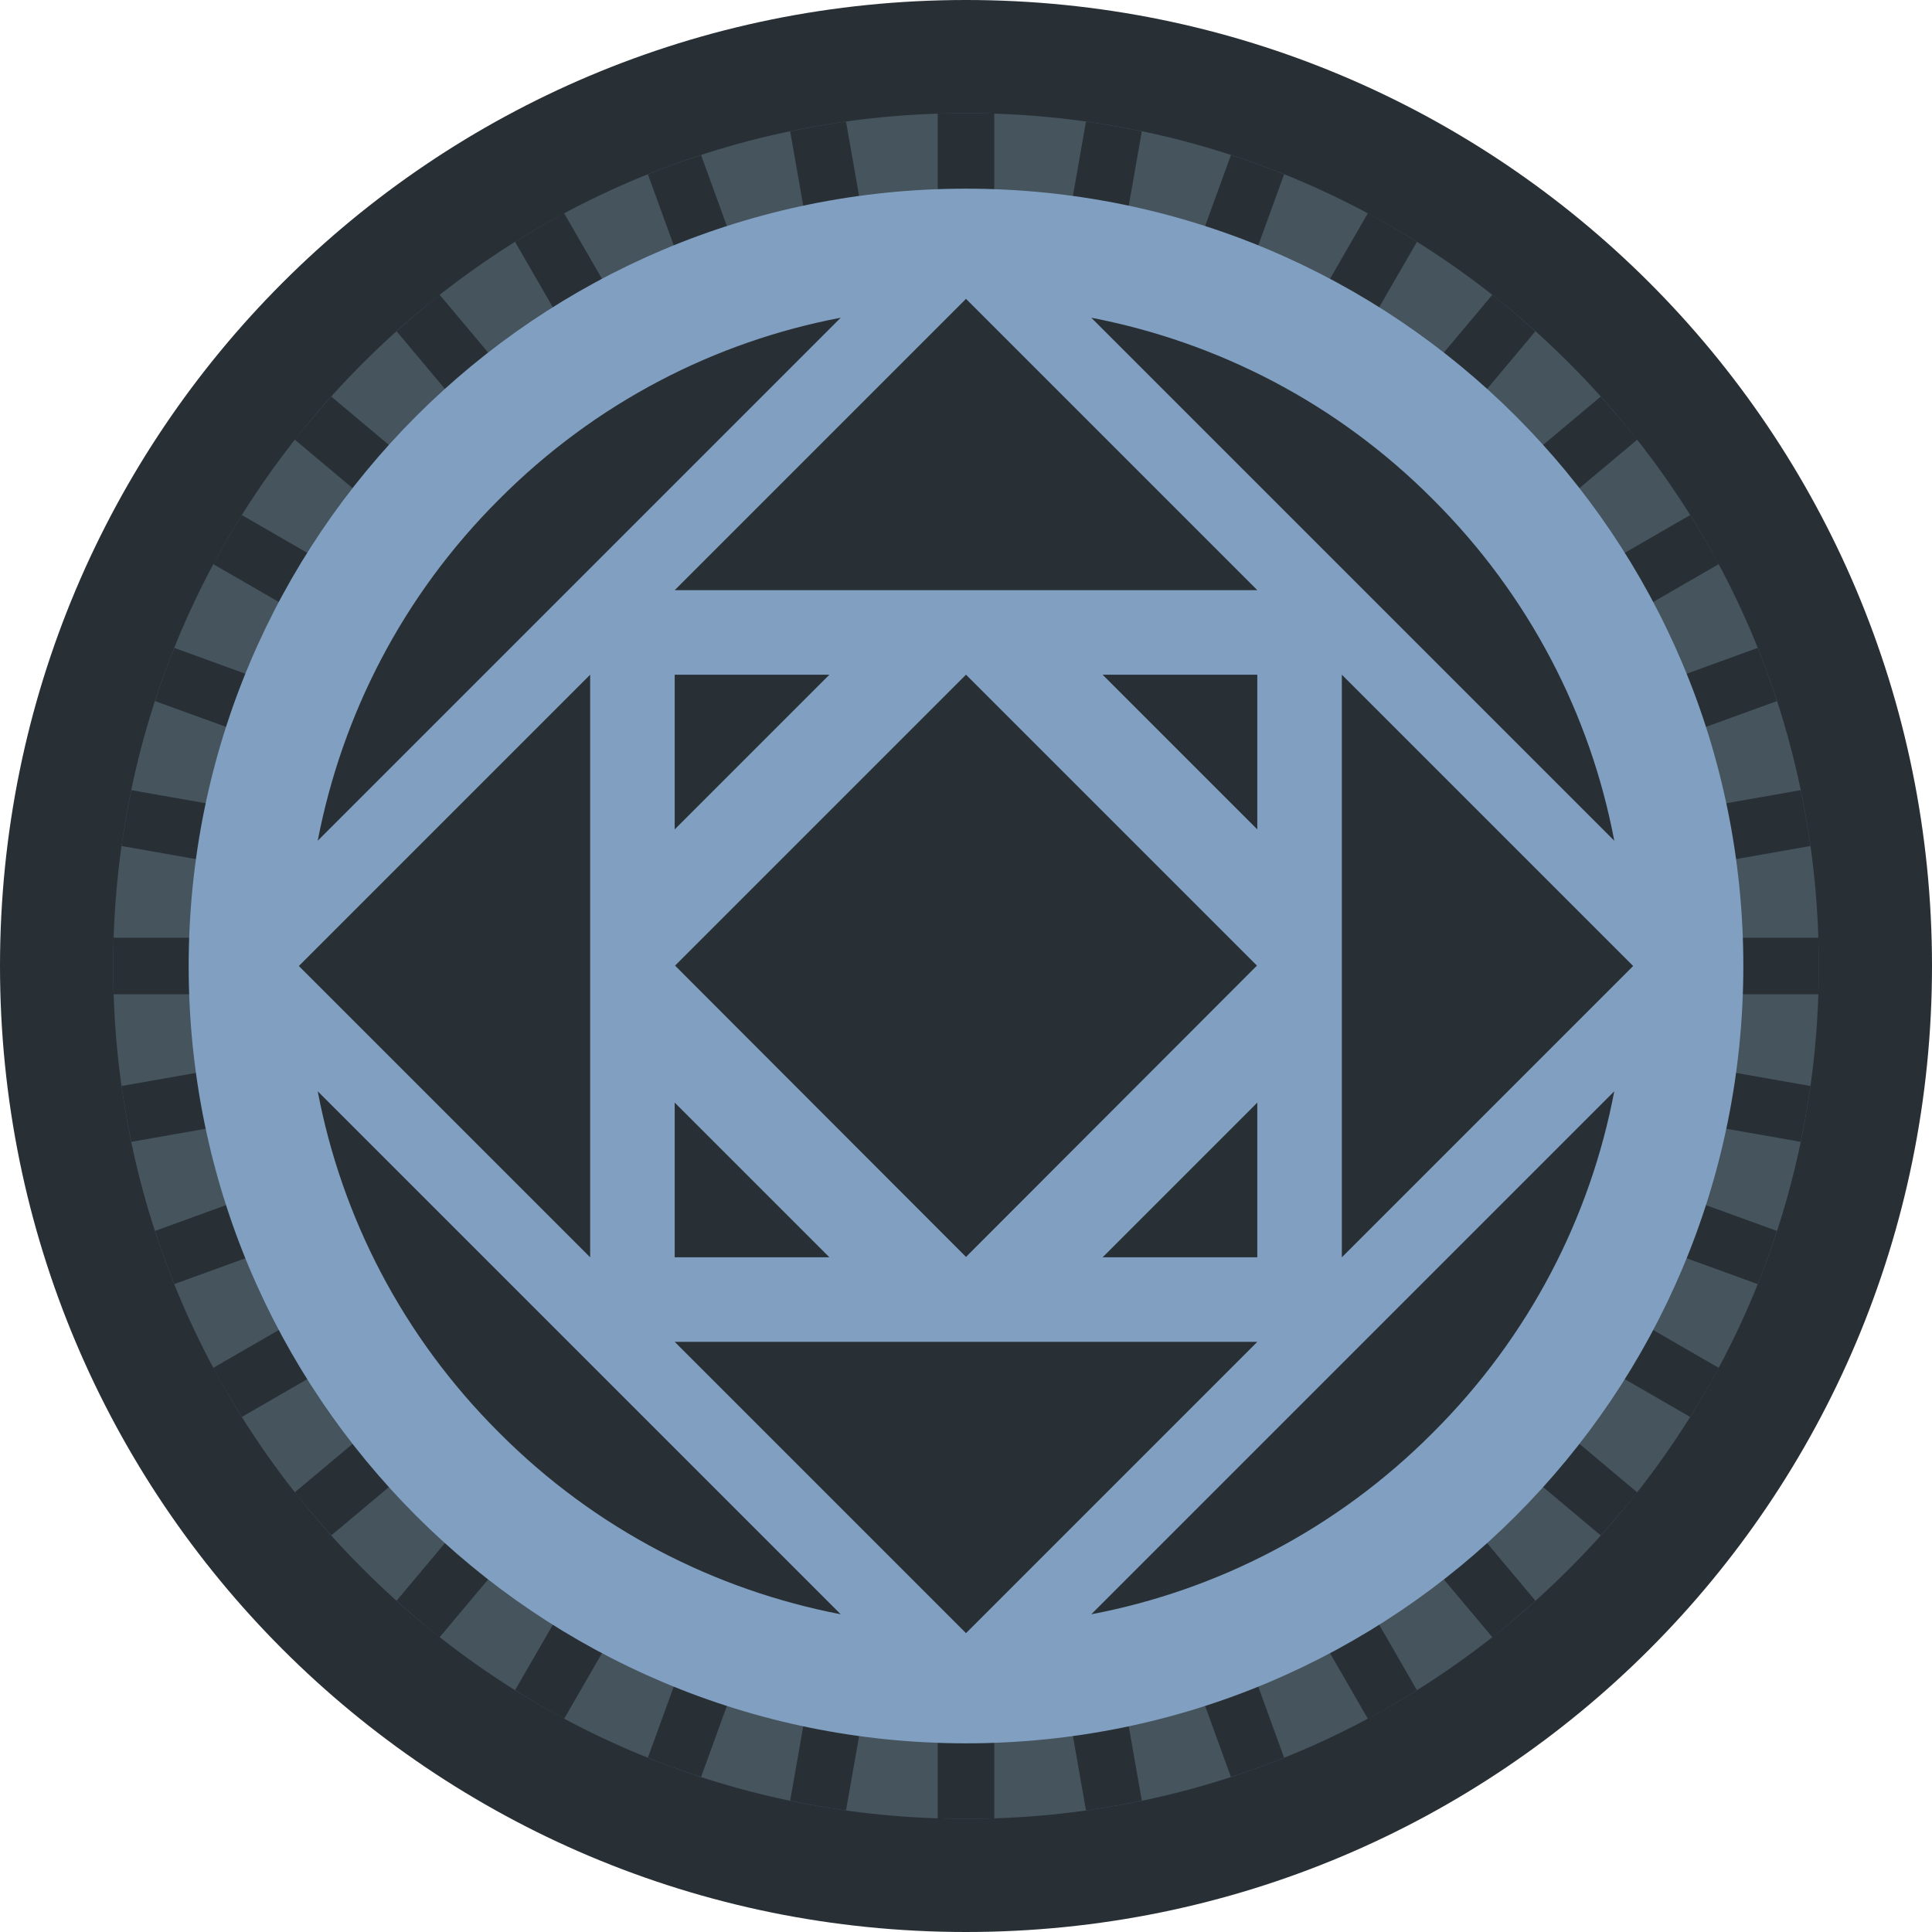
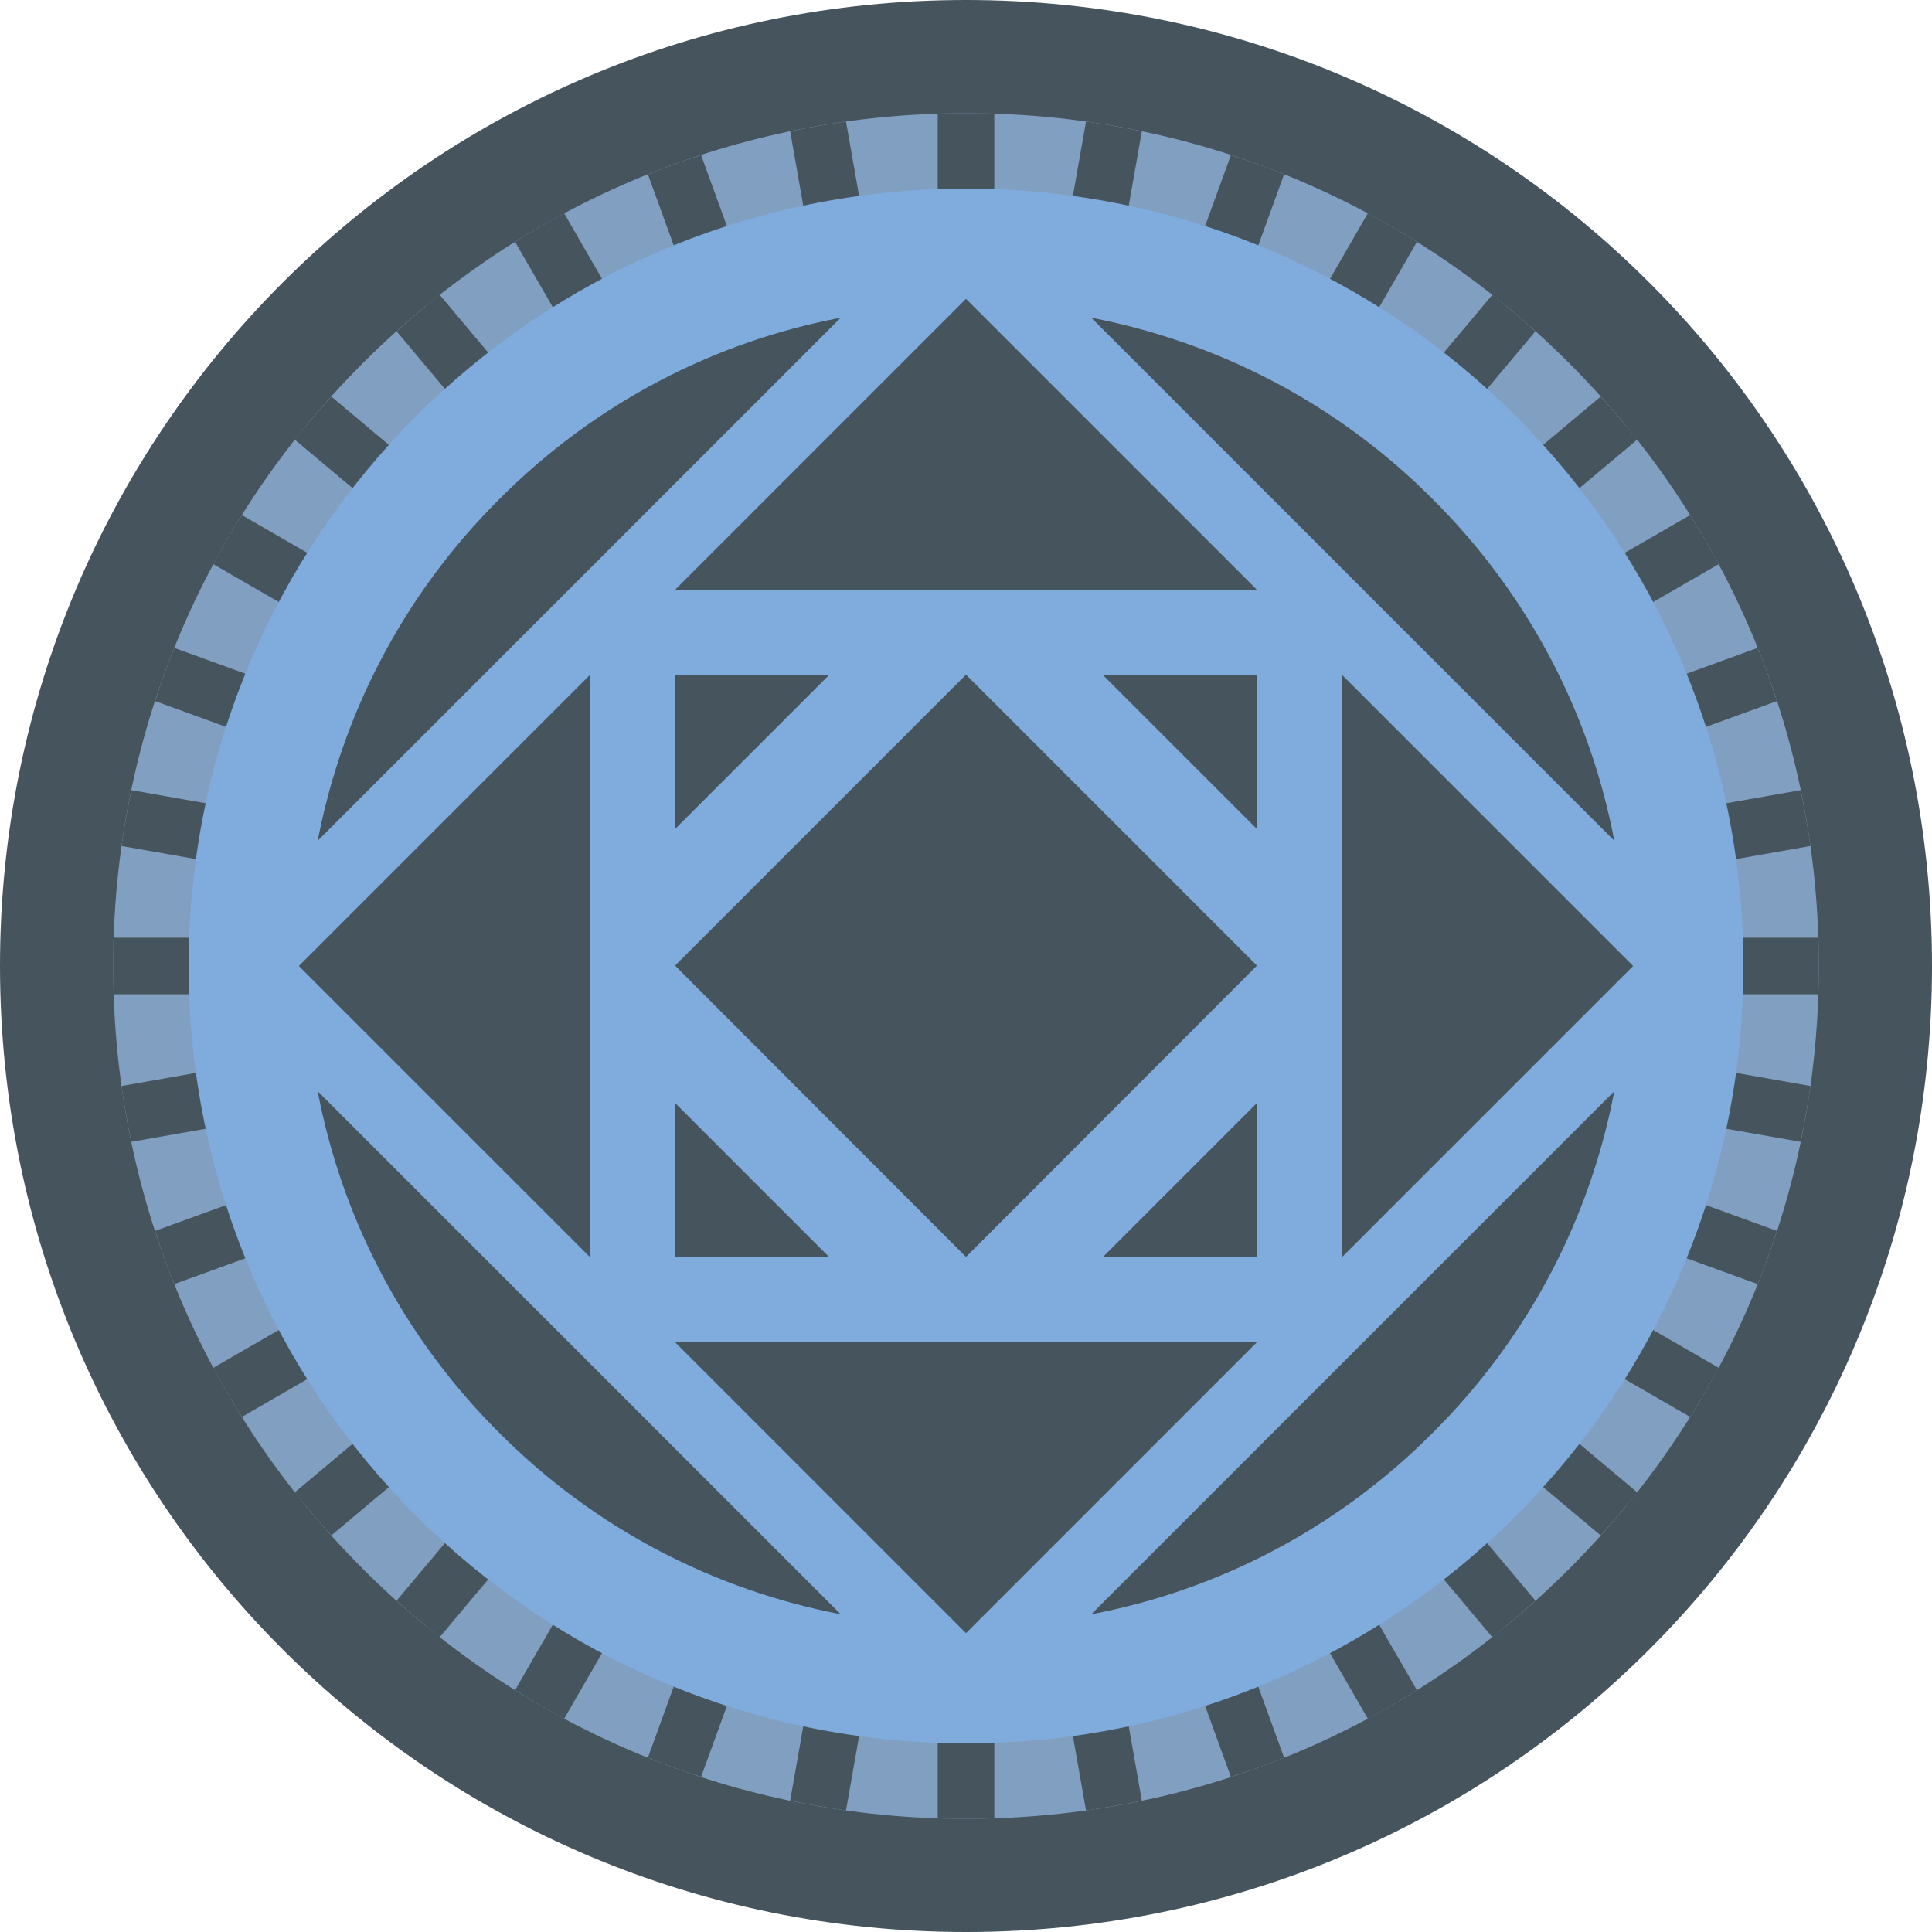
<svg xmlns="http://www.w3.org/2000/svg" version="1.2" viewBox="0 0 512 512" width="512" height="512">
  <style>
- 		.s0 { fill: #283036 } 
- 		.s1 { fill: #46545e } 
- 		.s2 { fill: #81a0c1 } 
+ 		.s0 { fill: #46545e } 
+ 		.s1 { fill: #81a0c1 } 
+ 		.s2 { fill: #7facdd } 
	</style>
  <path id="Layer" class="s0" d="m256 512c-141.6 0-256-114.4-256-256c0-141.6 114.4-256 256-256c141.6 0 256 114.4 256 256c0 141.6-114.4 256-256 256z" />
  <path id="Layer" class="s1" d="m256 482c-60.4 0-117.1-23.5-159.8-66.2c-42.7-42.7-66.2-99.4-66.2-159.8c0-60.4 23.5-117.1 66.2-159.8c42.7-42.7 99.4-66.2 159.8-66.2c60.4 0 117.1 23.5 159.8 66.2c42.7 42.7 66.2 99.4 66.2 159.8c0 60.4-23.5 117.1-66.2 159.8c-42.7 42.7-99.4 66.2-159.8 66.2z" />
  <path id="Layer" class="s0" d="m477.2 302.6l-138.1-24.3l131.8 47.9q-2.3 7.2-5.1 14.1l-131.8-47.9l121.5 70.1q-3.6 6.6-7.6 13l-121.4-70.1l107.4 90.1q-4.7 5.8-9.7 11.4l-107.4-90.1l90.1 107.4q-5.6 5-11.4 9.7l-90.1-107.4l70.1 121.4q-6.4 4-13 7.6l-70.1-121.5l47.9 131.8q-6.9 2.8-14.1 5.1l-47.9-131.8l24.3 138.1q-7.3 1.5-14.8 2.6l-24.3-138.1v140.2q-3.7 0.1-7.5 0.1q-3.8 0-7.5-0.1v-140.2l-24.3 138.1q-7.5-1.1-14.8-2.6l24.3-138.1l-47.9 131.8q-7.2-2.3-14.1-5.1l47.9-131.8l-70.1 121.5q-6.6-3.6-13-7.6l70.1-121.4l-90.1 107.4q-5.8-4.7-11.4-9.7l90.1-107.4l-107.4 90.1q-5-5.6-9.7-11.4l107.4-90.1l-121.4 70.1q-4-6.4-7.6-13l121.5-70.1l-131.8 47.9q-2.8-6.9-5.1-14.1l131.8-47.9l-138.1 24.3q-1.5-7.3-2.6-14.8l138.1-24.3h-140.2q-0.1-3.7-0.1-7.5q0-3.8 0.1-7.5h140.2l-138.1-24.3q1.1-7.5 2.6-14.8l138.1 24.3l-131.8-47.9q2.3-7.2 5.1-14.1l131.8 47.9l-121.5-70.1q3.6-6.6 7.6-13l121.4 70.1l-107.4-90.1q4.7-5.8 9.7-11.4l107.4 90.1l-90.1-107.4q5.6-5 11.4-9.7l90.1 107.4l-70.1-121.4q6.4-4 13-7.6l70.1 121.5l-47.9-131.8q6.9-2.8 14.1-5.1l47.9 131.8l-24.3-138.1q7.3-1.5 14.8-2.6l24.3 138.1v-140.2q3.7-0.1 7.5-0.1q3.8 0 7.5 0.1v140.2l24.3-138.1q7.5 1.1 14.8 2.6l-24.3 138.1l47.9-131.8q7.2 2.3 14.1 5.1l-47.9 131.8l70.1-121.5q6.6 3.6 13 7.6l-70.1 121.4l90.1-107.4q5.8 4.7 11.4 9.7l-90.1 107.4l107.4-90.1q5 5.6 9.7 11.4l-107.4 90.1l121.4-70.1q4 6.4 7.6 13l-121.5 70.1l131.8-47.9q2.8 6.9 5.1 14.1l-131.8 47.9l138.1-24.3q1.5 7.3 2.6 14.8l-138.1 24.3h140.2q0.1 3.7 0.1 7.5q0 3.8-0.1 7.5h-140.2l138.1 24.3q-1.1 7.5-2.6 14.8z" />
  <path id="Layer" class="s2" d="m256 462c-113.9 0-206-92.1-206-206c0-113.9 92.1-206 206-206c113.9 0 206 92.1 206 206c0 113.9-92.1 206-206 206z" />
  <g id="Layer">
    <path id="Layer" class="s0" d="m256 178.8l77.1 77.1l-77.1 77.2l-77.1-77.2z" />
    <path id="Layer" class="s0" d="m355.6 178.8l77.2 77.2l-77.2 77.2z" />
    <path id="Layer" class="s0" d="m156.4 333.2l-77.2-77.2l77.2-77.2z" />
    <path id="Layer" class="s0" d="m333.2 355.6l-77.2 77.2l-77.2-77.2z" />
    <path id="Layer" class="s0" d="m178.8 156.4l77.2-77.2l77.2 77.2z" />
    <path id="Layer" class="s0" d="m333.2 292.2v41h-41z" />
    <path id="Layer" class="s0" d="m292.2 178.8h41v41z" />
    <path id="Layer" class="s0" d="m178.8 219.8v-41h41z" />
    <path id="Layer" class="s0" d="m219.8 333.2h-41v-41z" />
    <path id="Layer" class="s0" d="m289.2 84.2c33.2 6.4 64.9 22.4 90.5 48.1c25.7 25.6 41.8 57.3 48.1 90.5z" />
    <path id="Layer" class="s0" d="m379.7 379.7c-25.6 25.7-57.3 41.8-90.5 48.1l138.6-138.6c-6.3 33.2-22.4 64.9-48.1 90.5z" />
    <path id="Layer" class="s0" d="m222.8 427.8c-33.2-6.4-64.9-22.4-90.5-48.1c-25.7-25.6-41.8-57.3-48.1-90.5z" />
    <path id="Layer" class="s0" d="m84.2 222.8c6.4-33.2 22.4-64.9 48.1-90.5c25.6-25.7 57.3-41.8 90.5-48.1z" />
  </g>
</svg>
